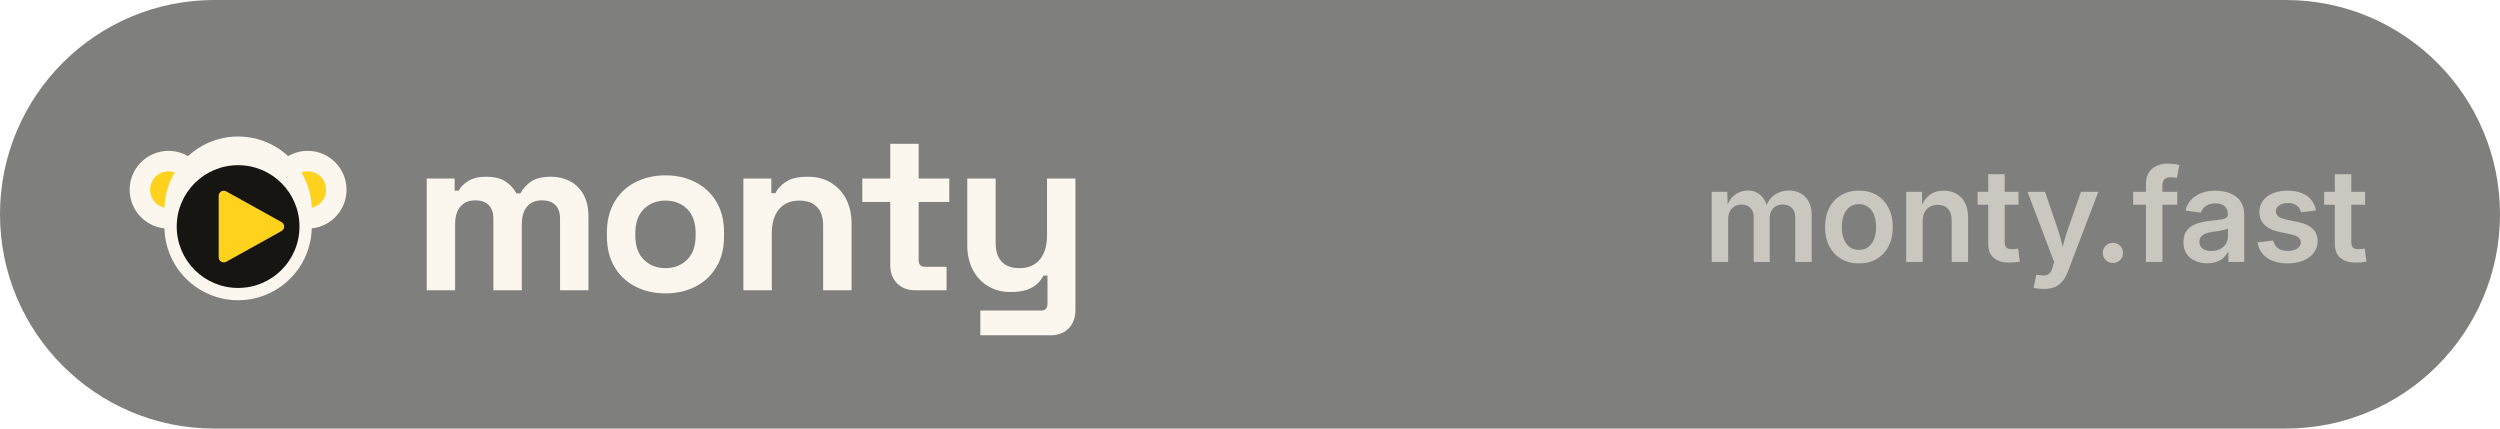
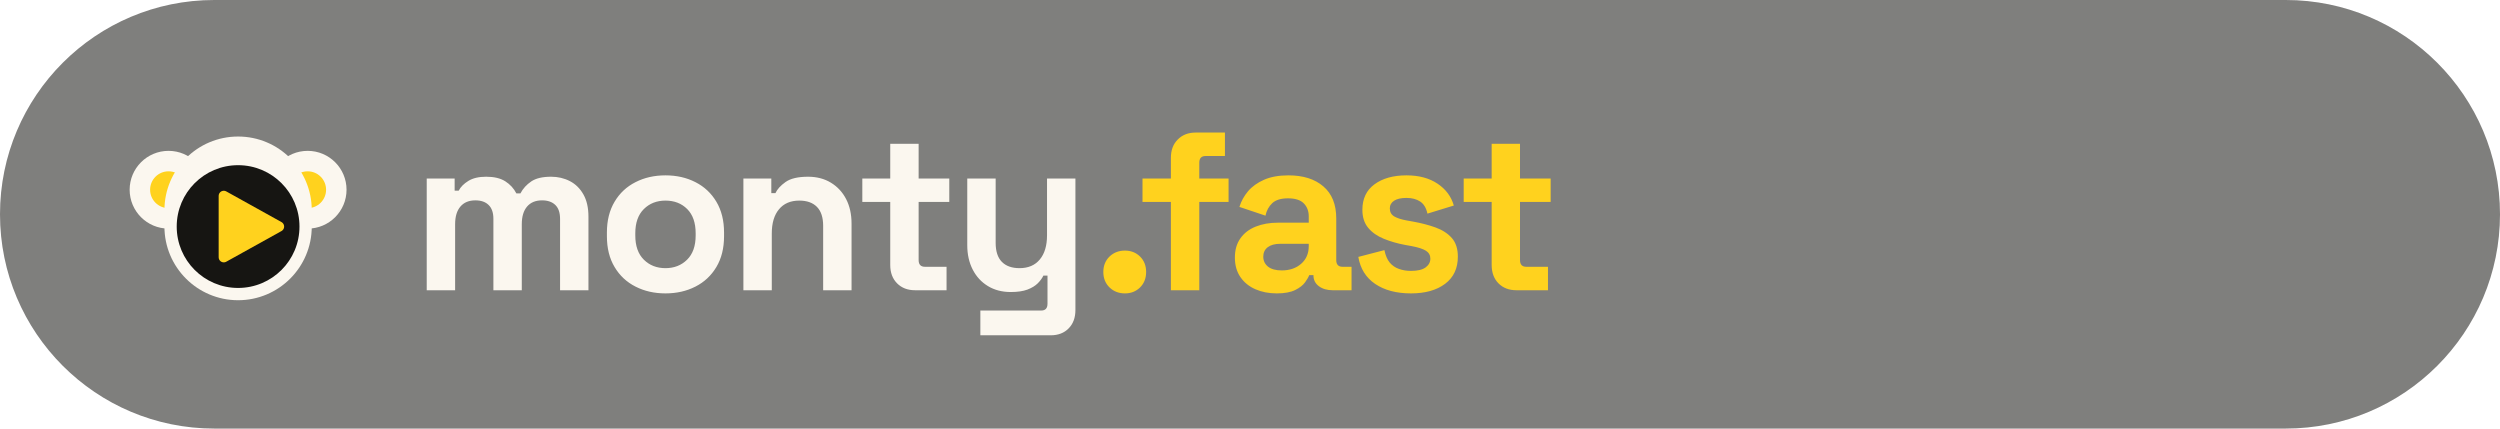
<svg xmlns="http://www.w3.org/2000/svg" width="420" height="72" viewBox="0 0 420 72" role="img" aria-label="monty.fast">
  <defs>
    <filter id="grain" x="0" y="0" width="100%" height="100%">
      <feTurbulence type="fractalNoise" baseFrequency="0.9" numOctaves="3" seed="7" result="n" />
      <feColorMatrix in="n" type="saturate" values="0" />
    </filter>
    <filter id="drop" x="-40%" y="-40%" width="180%" height="200%">
      <feDropShadow dx="0" dy="10" stdDeviation="16" flood-color="#000000" flood-opacity="0.45" />
    </filter>
    <filter id="dropSoft" x="-40%" y="-40%" width="180%" height="200%">
      <feDropShadow dx="0" dy="6" stdDeviation="9" flood-color="#000000" flood-opacity="0.22" />
    </filter>
    <linearGradient id="screenGrad" x1="0" y1="0" x2="1" y2="1">
      <stop offset="0" stop-color="#2A1E5C" />
      <stop offset="0.5" stop-color="#161512" />
      <stop offset="1" stop-color="#0B0A09" />
    </linearGradient>
    <linearGradient id="neonGrad" x1="0" y1="0" x2="1" y2="0">
      <stop offset="0" stop-color="#6C4DF6" />
      <stop offset="1" stop-color="#FFD21E" />
    </linearGradient>
  </defs>
  <rect width="420" height="72" rx="36" fill="#161512" opacity="0.55" />
  <g transform="translate(18,14) scale(0.34375)">
    <circle cx="30" cy="52" r="19" fill="#FBF7EF" />
    <circle cx="98" cy="52" r="19" fill="#FBF7EF" />
    <circle cx="30" cy="52" r="9" fill="#FFD21E" />
    <circle cx="98" cy="52" r="9" fill="#FFD21E" />
    <rect x="28" y="26" width="72" height="80" rx="36" fill="#FBF7EF" />
    <circle cx="64" cy="70" r="30" fill="#161512" />
    <path d="M57 55 L57 85 L84 70 Z" fill="#FFD21E" stroke="#FFD21E" stroke-width="5" stroke-linejoin="round" />
  </g>
  <path d="M76.46 48.76L71.69 48.76L71.69 29.99L76.38 29.99L76.38 32.03L77.06 32.03Q77.55 31.09 78.69 30.39Q79.82 29.69 81.68 29.69L81.68 29.69Q83.68 29.69 84.89 30.46Q86.11 31.24 86.75 32.49L86.75 32.49L87.43 32.49Q88.07 31.28 89.25 30.48Q90.42 29.69 92.58 29.69L92.58 29.69Q94.32 29.69 95.74 30.43Q97.16 31.16 98.01 32.66Q98.86 34.15 98.86 36.42L98.86 36.42L98.86 48.76L94.09 48.76L94.09 36.76Q94.09 35.21 93.3 34.44Q92.5 33.66 91.06 33.66L91.06 33.66Q89.44 33.66 88.55 34.7Q87.66 35.74 87.66 37.67L87.66 37.67L87.66 48.76L82.89 48.76L82.89 36.76Q82.89 35.21 82.09 34.44Q81.3 33.66 79.86 33.66L79.86 33.66Q78.24 33.66 77.35 34.7Q76.46 35.74 76.46 37.67L76.46 37.67L76.46 48.76M111.8 49.29L111.8 49.29Q109 49.29 106.77 48.15Q104.53 47.02 103.25 44.86Q101.96 42.71 101.96 39.68L101.96 39.68L101.96 39.07Q101.96 36.05 103.25 33.89Q104.53 31.73 106.77 30.6Q109 29.46 111.8 29.46L111.8 29.46Q114.6 29.46 116.83 30.6Q119.06 31.73 120.35 33.89Q121.64 36.05 121.64 39.07L121.64 39.07L121.64 39.68Q121.64 42.71 120.35 44.86Q119.06 47.02 116.83 48.15Q114.6 49.29 111.8 49.29M111.8 45.05L111.8 45.05Q113.99 45.05 115.43 43.63Q116.87 42.21 116.87 39.56L116.87 39.56L116.87 39.19Q116.87 36.54 115.45 35.12Q114.03 33.7 111.8 33.7L111.8 33.7Q109.6 33.7 108.17 35.12Q106.73 36.54 106.73 39.19L106.73 39.19L106.73 39.56Q106.73 42.21 108.17 43.63Q109.6 45.05 111.8 45.05M129.66 48.76L124.89 48.76L124.89 29.99L129.58 29.99L129.58 32.45L130.27 32.45Q130.72 31.47 131.97 30.58Q133.22 29.69 135.75 29.69L135.75 29.69Q137.95 29.69 139.59 30.69Q141.24 31.69 142.15 33.45Q143.06 35.21 143.06 37.56L143.06 37.56L143.06 48.76L138.29 48.76L138.29 37.94Q138.29 35.82 137.25 34.76Q136.21 33.7 134.28 33.7L134.28 33.7Q132.08 33.7 130.87 35.16Q129.66 36.61 129.66 39.22L129.66 39.22L129.66 48.76M159.02 48.76L153.73 48.76Q151.87 48.76 150.72 47.61Q149.56 46.45 149.56 44.52L149.56 44.52L149.56 33.93L144.87 33.93L144.87 29.99L149.56 29.99L149.56 24.16L154.33 24.16L154.33 29.99L159.48 29.99L159.48 33.93L154.33 33.93L154.33 43.69Q154.33 44.82 155.39 44.82L155.39 44.82L159.02 44.82L159.02 48.76M176.51 56.33L164.7 56.33L164.7 52.17L174.92 52.17Q175.98 52.17 175.98 51.03L175.98 51.03L175.98 46.3L175.29 46.3Q174.99 46.94 174.35 47.59Q173.71 48.23 172.61 48.65Q171.51 49.06 169.81 49.06L169.81 49.06Q167.61 49.06 165.97 48.06Q164.32 47.06 163.41 45.28Q162.5 43.5 162.5 41.19L162.5 41.19L162.5 29.99L167.27 29.99L167.27 40.81Q167.27 42.93 168.31 43.99Q169.35 45.05 171.28 45.05L171.28 45.05Q173.48 45.05 174.69 43.59Q175.9 42.14 175.9 39.53L175.9 39.53L175.9 29.99L180.67 29.99L180.67 52.09Q180.67 54.02 179.53 55.17Q178.4 56.33 176.51 56.33L176.51 56.33" fill="#FBF7EF" />
-   <path d="M290.33 44L287.56 44L287.56 32.22L290.18 32.22L290.26 34.97L290.05 34.97Q290.33 33.95 290.87 33.3Q291.42 32.65 292.14 32.33Q292.86 32.01 293.65 32.01L293.65 32.01Q294.95 32.01 295.8 32.81Q296.66 33.6 296.95 35.05L296.95 35.05L296.6 35.05Q296.84 34.06 297.42 33.39Q298 32.71 298.81 32.36Q299.62 32.01 300.56 32.01L300.56 32.01Q301.63 32.01 302.5 32.48Q303.36 32.95 303.86 33.86Q304.36 34.77 304.36 36.1L304.36 36.1L304.36 44L301.6 44L301.6 36.52Q301.6 35.41 300.99 34.89Q300.38 34.36 299.5 34.36L299.5 34.36Q298.83 34.36 298.33 34.65Q297.84 34.94 297.58 35.46Q297.31 35.98 297.31 36.65L297.31 36.65L297.31 44L294.62 44L294.62 36.39Q294.62 35.47 294.04 34.92Q293.47 34.36 292.58 34.36L292.58 34.36Q291.96 34.36 291.45 34.65Q290.94 34.93 290.64 35.48Q290.33 36.03 290.33 36.83L290.33 36.83L290.33 44M312.3 44.25L312.3 44.25Q310.58 44.25 309.3 43.48Q308.01 42.72 307.31 41.35Q306.61 39.97 306.61 38.15L306.61 38.15Q306.61 36.32 307.31 34.94Q308.01 33.56 309.3 32.79Q310.58 32.02 312.3 32.02L312.3 32.02Q314.03 32.02 315.31 32.79Q316.58 33.56 317.29 34.94Q317.99 36.32 317.99 38.15L317.99 38.15Q317.99 39.97 317.29 41.35Q316.58 42.72 315.31 43.48Q314.03 44.25 312.3 44.25M312.3 41.98L312.3 41.98Q313.24 41.98 313.89 41.48Q314.53 40.98 314.86 40.12Q315.19 39.25 315.19 38.15L315.19 38.15Q315.19 37.03 314.86 36.16Q314.53 35.29 313.89 34.79Q313.24 34.29 312.3 34.29L312.3 34.29Q311.36 34.29 310.72 34.79Q310.08 35.29 309.75 36.16Q309.42 37.03 309.42 38.15L309.42 38.15Q309.42 39.25 309.75 40.12Q310.08 40.98 310.71 41.48Q311.35 41.98 312.3 41.98M323.01 37.17L323.01 37.17L323.01 44L320.24 44L320.24 32.22L322.89 32.22L322.92 35.15L322.6 35.15Q323.11 33.61 324.09 32.82Q325.08 32.03 326.55 32.03L326.55 32.03Q327.78 32.03 328.7 32.56Q329.62 33.09 330.13 34.09Q330.64 35.09 330.64 36.54L330.64 36.54L330.64 44L327.88 44L327.88 36.97Q327.88 35.75 327.26 35.08Q326.64 34.41 325.54 34.41L325.54 34.41Q324.81 34.41 324.24 34.72Q323.66 35.04 323.34 35.65Q323.01 36.27 323.01 37.17M332.23 32.22L339.11 32.22L339.11 34.4L332.23 34.4L332.23 32.22M334.02 40.95L334.02 29.27L336.79 29.27L336.79 40.66Q336.79 41.29 337.06 41.58Q337.33 41.86 337.97 41.86L337.97 41.86Q338.19 41.86 338.51 41.83Q338.83 41.8 339.04 41.77L339.04 41.77L339.33 43.94Q338.93 44.03 338.46 44.07Q337.98 44.11 337.53 44.11L337.53 44.11Q335.81 44.11 334.92 43.3Q334.02 42.5 334.02 40.95L334.02 40.95M341.65 48.35L341.65 48.35L342.09 46.17L342.75 46.22Q343.3 46.33 343.71 46.24Q344.13 46.15 344.41 45.82Q344.7 45.49 344.84 44.88L344.84 44.88L345.09 44.01L340.62 32.22L343.56 32.22L345.72 38.53Q346.08 39.62 346.35 40.7Q346.61 41.79 346.9 42.9L346.9 42.9L346.16 42.9Q346.45 41.79 346.74 40.7Q347.03 39.61 347.4 38.53L347.4 38.53L349.61 32.22L352.52 32.22L347.39 45.65Q347.04 46.59 346.51 47.23Q345.98 47.88 345.23 48.21Q344.49 48.54 343.48 48.54L343.48 48.54Q342.95 48.54 342.46 48.49Q341.98 48.44 341.65 48.35M354.97 44.18L354.97 44.18Q354.26 44.18 353.76 43.69Q353.27 43.19 353.27 42.49L353.27 42.49Q353.27 41.78 353.76 41.28Q354.26 40.79 354.97 40.79L354.97 40.79Q355.69 40.79 356.18 41.28Q356.67 41.78 356.67 42.49L356.67 42.49Q356.67 43.19 356.18 43.69Q355.69 44.18 354.97 44.18M358.37 32.22L365.78 32.22L365.78 34.4L358.37 34.4L358.37 32.22M363.28 44L360.52 44L360.52 30.89Q360.52 29.77 360.99 29.01Q361.46 28.26 362.28 27.88Q363.1 27.49 364.16 27.49L364.16 27.49Q364.82 27.49 365.35 27.57Q365.88 27.65 366.12 27.71L366.12 27.71L365.74 29.88Q365.57 29.85 365.28 29.81Q364.99 29.78 364.68 29.78L364.68 29.78Q363.93 29.78 363.6 30.13Q363.28 30.49 363.28 31.18L363.28 31.18L363.28 44M370.81 44.23L370.81 44.23Q369.67 44.23 368.77 43.82Q367.87 43.42 367.34 42.63Q366.82 41.84 366.82 40.68L366.82 40.68Q366.82 39.67 367.19 39.02Q367.57 38.37 368.21 37.98Q368.86 37.59 369.67 37.39Q370.49 37.19 371.36 37.09L371.36 37.09Q372.41 36.97 373.05 36.89Q373.69 36.8 373.99 36.61Q374.28 36.43 374.28 36.03L374.28 36.03L374.28 35.96Q374.28 35.41 374.04 35.01Q373.8 34.61 373.33 34.39Q372.86 34.17 372.19 34.17L372.19 34.17Q371.51 34.17 371 34.39Q370.49 34.6 370.18 34.96Q369.87 35.31 369.75 35.73L369.75 35.73L367.16 35.37Q367.42 34.29 368.12 33.55Q368.81 32.81 369.86 32.42Q370.91 32.03 372.2 32.03L372.2 32.03Q373.13 32.03 374 32.26Q374.87 32.48 375.55 32.96Q376.24 33.44 376.63 34.21Q377.03 34.98 377.03 36.07L377.03 36.07L377.03 44L374.37 44L374.37 42.36L374.27 42.36Q374.01 42.87 373.56 43.3Q373.1 43.72 372.42 43.97Q371.75 44.23 370.81 44.23M371.51 42.17L371.51 42.17Q372.38 42.17 373 41.84Q373.63 41.51 373.96 40.95Q374.29 40.39 374.29 39.72L374.29 39.72L374.29 38.37Q374.16 38.47 373.86 38.56Q373.56 38.65 373.18 38.72Q372.8 38.79 372.41 38.85Q372.01 38.91 371.69 38.95L371.69 38.95Q371.08 39.04 370.58 39.23Q370.08 39.42 369.79 39.77Q369.5 40.11 369.5 40.65L369.5 40.65Q369.5 41.14 369.76 41.48Q370.02 41.82 370.47 42Q370.92 42.17 371.51 42.17M384.31 44.25L384.31 44.25Q382.94 44.25 381.87 43.84Q380.79 43.43 380.11 42.64Q379.44 41.85 379.27 40.72L379.27 40.72L381.9 40.4Q382.09 41.26 382.71 41.71Q383.33 42.15 384.34 42.15L384.34 42.15Q385.36 42.15 385.95 41.74Q386.54 41.34 386.54 40.73L386.54 40.73Q386.54 40.22 386.14 39.89Q385.73 39.55 384.94 39.39L384.94 39.39L382.93 38.96Q381.25 38.6 380.42 37.76Q379.58 36.93 379.58 35.62L379.58 35.62Q379.58 34.54 380.17 33.73Q380.77 32.92 381.84 32.48Q382.91 32.03 384.33 32.03L384.33 32.03Q385.7 32.03 386.7 32.44Q387.7 32.85 388.31 33.6Q388.91 34.34 389.08 35.35L389.08 35.35L386.57 35.67Q386.43 35.01 385.88 34.55Q385.32 34.1 384.38 34.1L384.38 34.1Q383.49 34.1 382.92 34.49Q382.35 34.88 382.35 35.48L382.35 35.48Q382.35 36 382.74 36.34Q383.13 36.67 383.98 36.86L383.98 36.86L386.02 37.29Q387.72 37.64 388.54 38.44Q389.36 39.23 389.36 40.49L389.36 40.49Q389.36 41.62 388.72 42.46Q388.07 43.31 386.94 43.78Q385.8 44.25 384.31 44.25M390.46 32.22L397.34 32.22L397.34 34.4L390.46 34.4L390.46 32.22M392.25 40.95L392.25 29.27L395.02 29.27L395.02 40.66Q395.02 41.29 395.29 41.58Q395.56 41.86 396.21 41.86L396.21 41.86Q396.42 41.86 396.74 41.83Q397.07 41.8 397.27 41.77L397.27 41.77L397.56 43.94Q397.16 44.03 396.69 44.07Q396.22 44.11 395.77 44.11L395.77 44.11Q394.05 44.11 393.15 43.3Q392.25 42.5 392.25 40.95L392.25 40.95" fill="#FBF7EF" opacity="0.6" />
+   <path d="M188.99 49.29L188.99 49.29Q187.44 49.29 186.4 48.29Q185.36 47.28 185.36 45.69L185.36 45.69Q185.36 44.11 186.4 43.1Q187.44 42.1 188.99 42.1L188.99 42.1Q190.51 42.1 191.53 43.1Q192.55 44.11 192.55 45.69L192.55 45.69Q192.55 47.28 191.53 48.29Q190.51 49.29 188.99 49.29M201.48 48.76L196.71 48.76L196.71 33.93L191.94 33.93L191.94 29.99L196.71 29.99L196.71 26.51Q196.71 24.58 197.87 23.43Q199.02 22.27 200.87 22.27L200.87 22.27L205.79 22.27L205.79 26.21L202.54 26.21Q201.48 26.21 201.48 27.34L201.48 27.34L201.48 29.99L206.4 29.99L206.4 33.93L201.48 33.93L201.48 48.76M214.5 49.29L214.5 49.29Q212.49 49.29 210.9 48.59Q209.31 47.89 208.39 46.55Q207.46 45.2 207.46 43.27L207.46 43.27Q207.46 41.34 208.39 40.04Q209.31 38.73 210.96 38.07Q212.6 37.41 214.72 37.41L214.72 37.41L219.87 37.41L219.87 36.35Q219.87 35.02 219.04 34.17Q218.21 33.32 216.39 33.32L216.39 33.32Q214.61 33.32 213.74 34.13Q212.87 34.95 212.6 36.23L212.6 36.23L208.22 34.76Q208.67 33.32 209.67 32.13Q210.68 30.94 212.36 30.2Q214.04 29.46 216.46 29.46L216.46 29.46Q220.17 29.46 222.33 31.32Q224.49 33.17 224.49 36.69L224.49 36.69L224.49 43.69Q224.49 44.82 225.55 44.82L225.55 44.82L227.06 44.82L227.06 48.76L223.88 48.76Q222.48 48.76 221.57 48.08Q220.66 47.4 220.66 46.26L220.66 46.26L220.66 46.22L219.95 46.22Q219.79 46.68 219.26 47.42Q218.74 48.15 217.6 48.72Q216.46 49.29 214.5 49.29M215.33 45.43L215.33 45.43Q217.33 45.43 218.6 44.31Q219.87 43.2 219.87 41.34L219.87 41.34L219.87 40.96L215.06 40.96Q213.74 40.96 212.98 41.53Q212.23 42.1 212.23 43.12L212.23 43.12Q212.23 44.14 213.02 44.79Q213.82 45.43 215.33 45.43M237.05 49.29L237.05 49.29Q233.38 49.29 231.03 47.7Q228.69 46.11 228.2 43.16L228.2 43.16L232.58 42.02Q232.85 43.35 233.47 44.11Q234.1 44.86 235.03 45.18Q235.95 45.51 237.05 45.51L237.05 45.51Q238.71 45.51 239.51 44.92Q240.3 44.33 240.3 43.46L240.3 43.46Q240.3 42.59 239.55 42.12Q238.79 41.65 237.13 41.34L237.13 41.34L236.07 41.15Q234.1 40.78 232.47 40.11Q230.84 39.45 229.86 38.28Q228.88 37.11 228.88 35.25L228.88 35.25Q228.88 32.45 230.92 30.96Q232.96 29.46 236.29 29.46L236.29 29.46Q239.43 29.46 241.51 30.86Q243.6 32.26 244.24 34.53L244.24 34.53L239.81 35.89Q239.51 34.46 238.58 33.85Q237.66 33.25 236.29 33.25L236.29 33.25Q234.93 33.25 234.21 33.72Q233.49 34.19 233.49 35.02L233.49 35.02Q233.49 35.93 234.25 36.37Q235.01 36.8 236.29 37.03L236.29 37.03L237.35 37.22Q239.47 37.6 241.19 38.22Q242.91 38.85 243.92 40Q244.92 41.15 244.92 43.12L244.92 43.12Q244.92 46.07 242.78 47.68Q240.64 49.29 237.05 49.29M260.06 48.76L254.76 48.76Q252.9 48.76 251.75 47.61Q250.6 46.45 250.6 44.52L250.6 44.52L250.6 33.93L245.9 33.93L245.9 29.99L250.6 29.99L250.6 24.16L255.36 24.16L255.36 29.99L260.51 29.99L260.51 33.93L255.36 33.93L255.36 43.69Q255.36 44.82 256.42 44.82L256.42 44.82L260.06 44.82L260.06 48.76" fill="#FFD21E" />
</svg>
